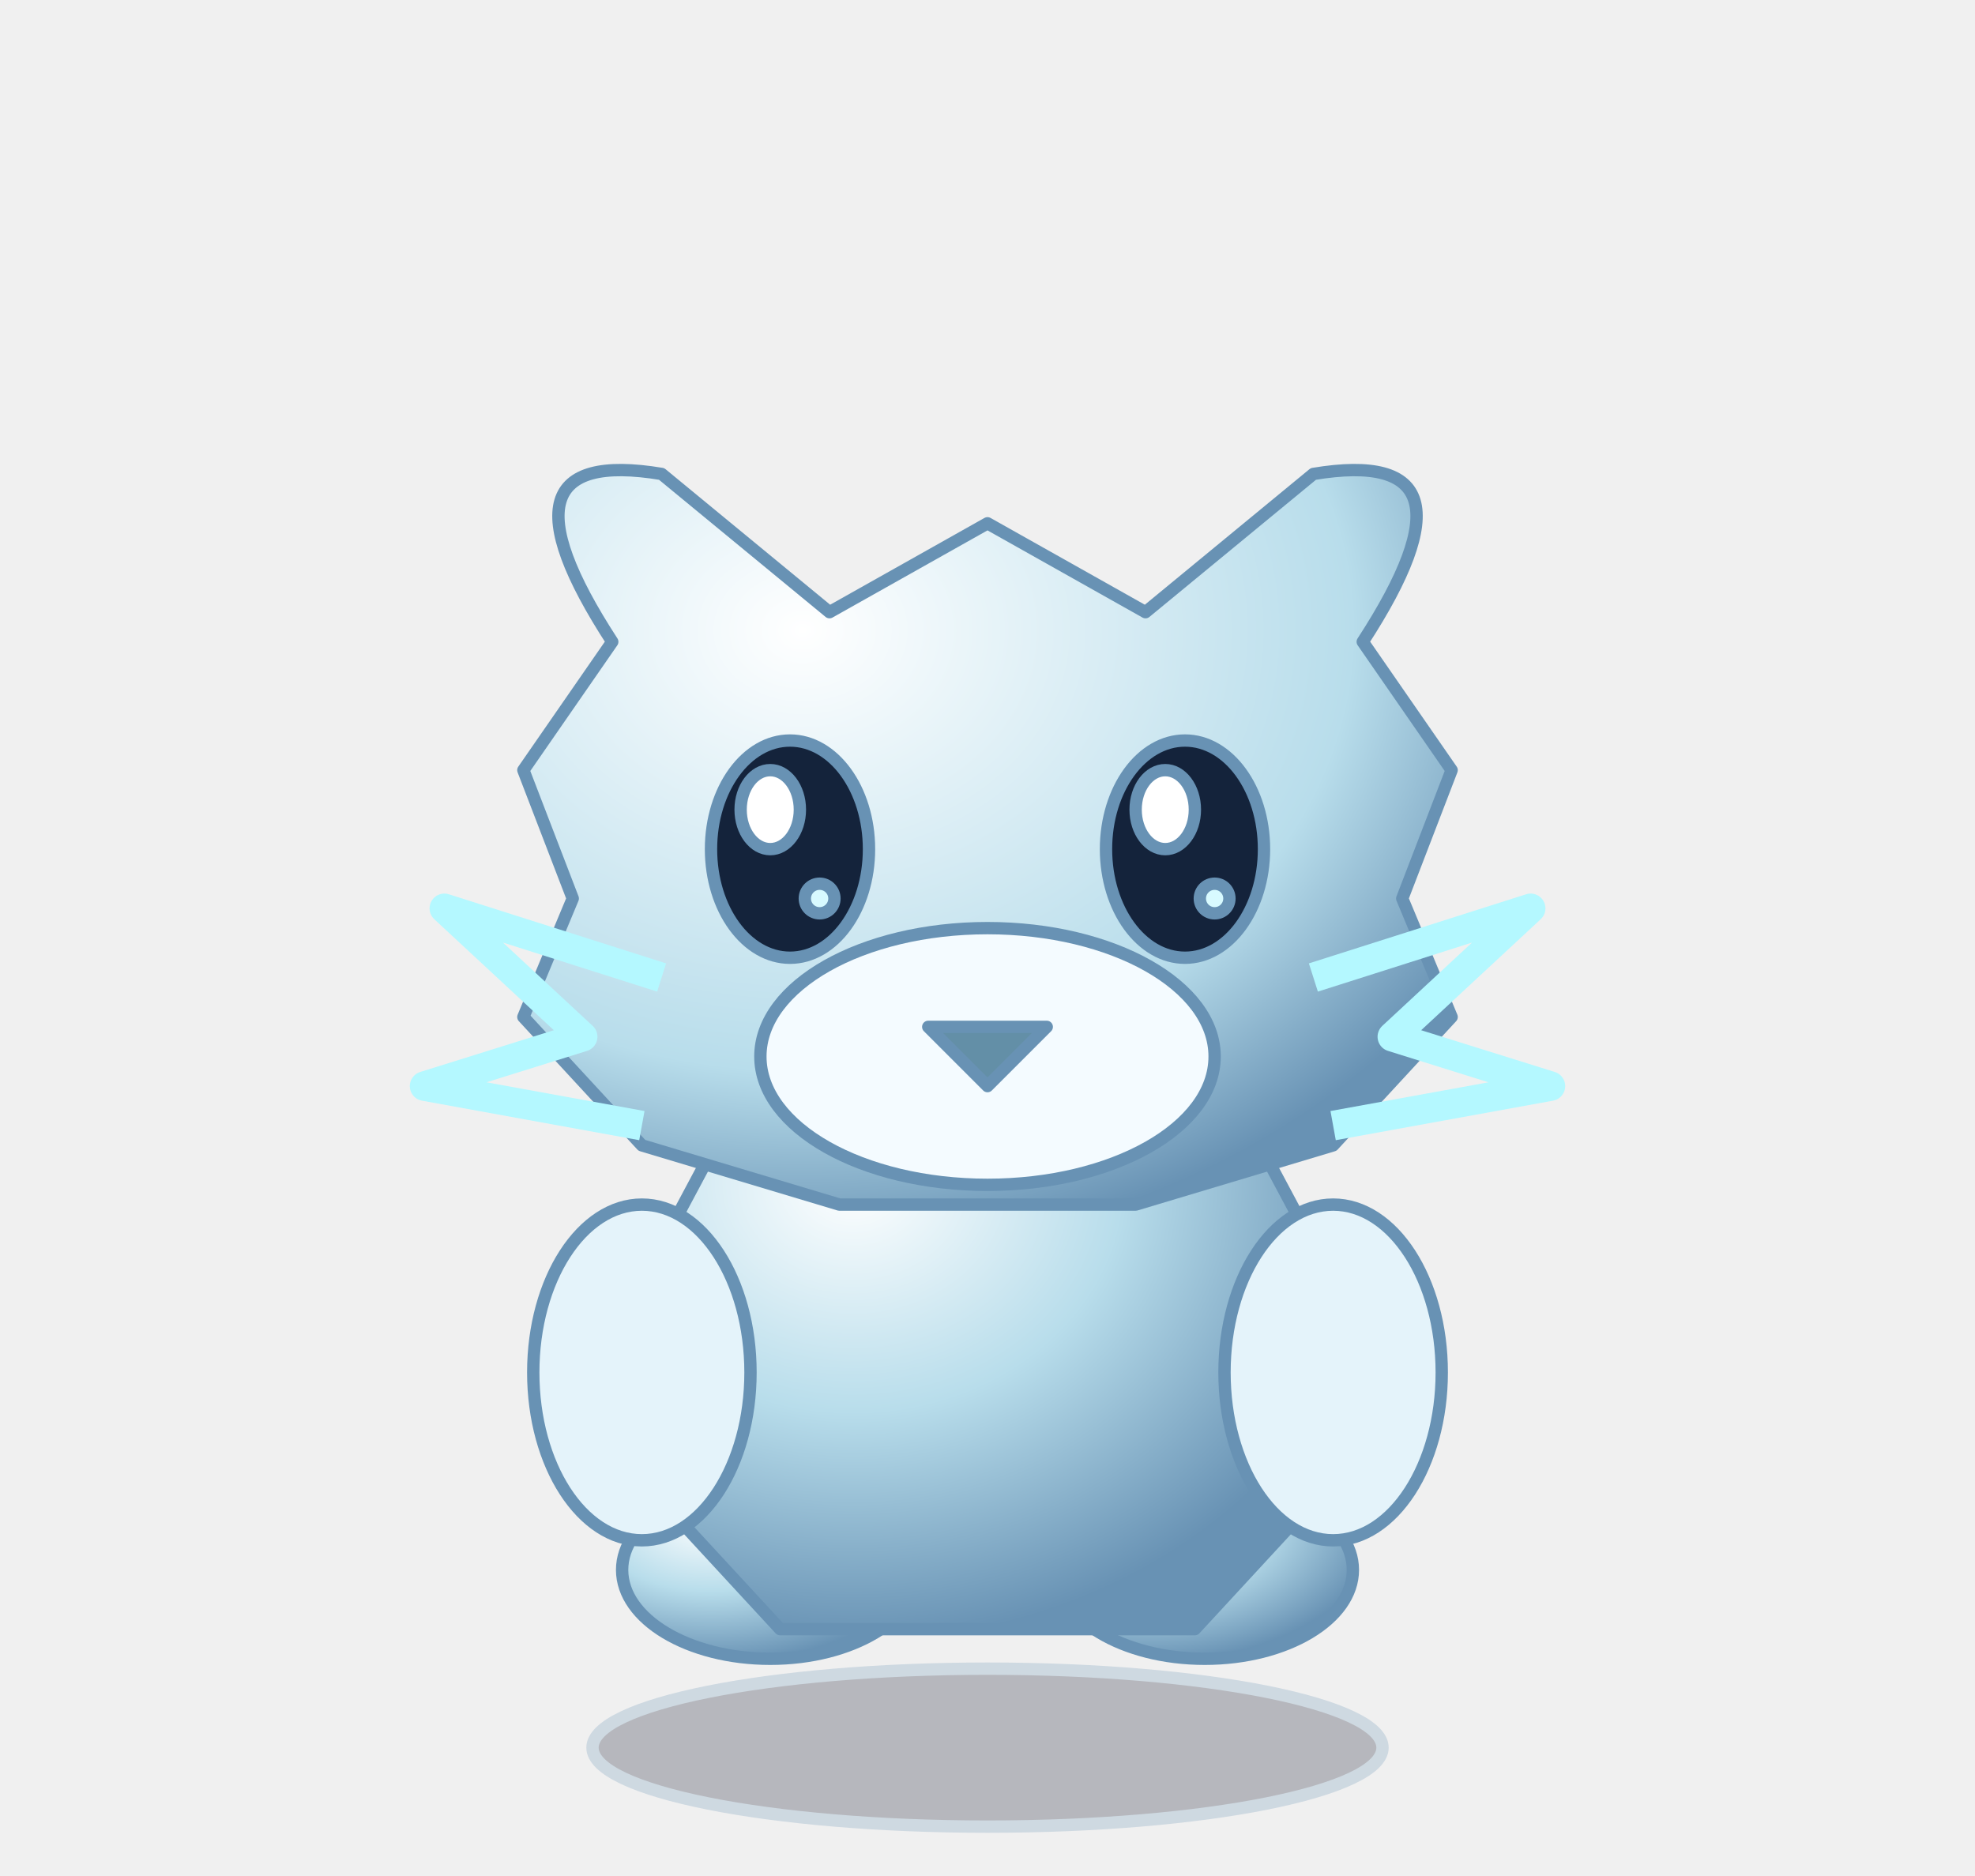
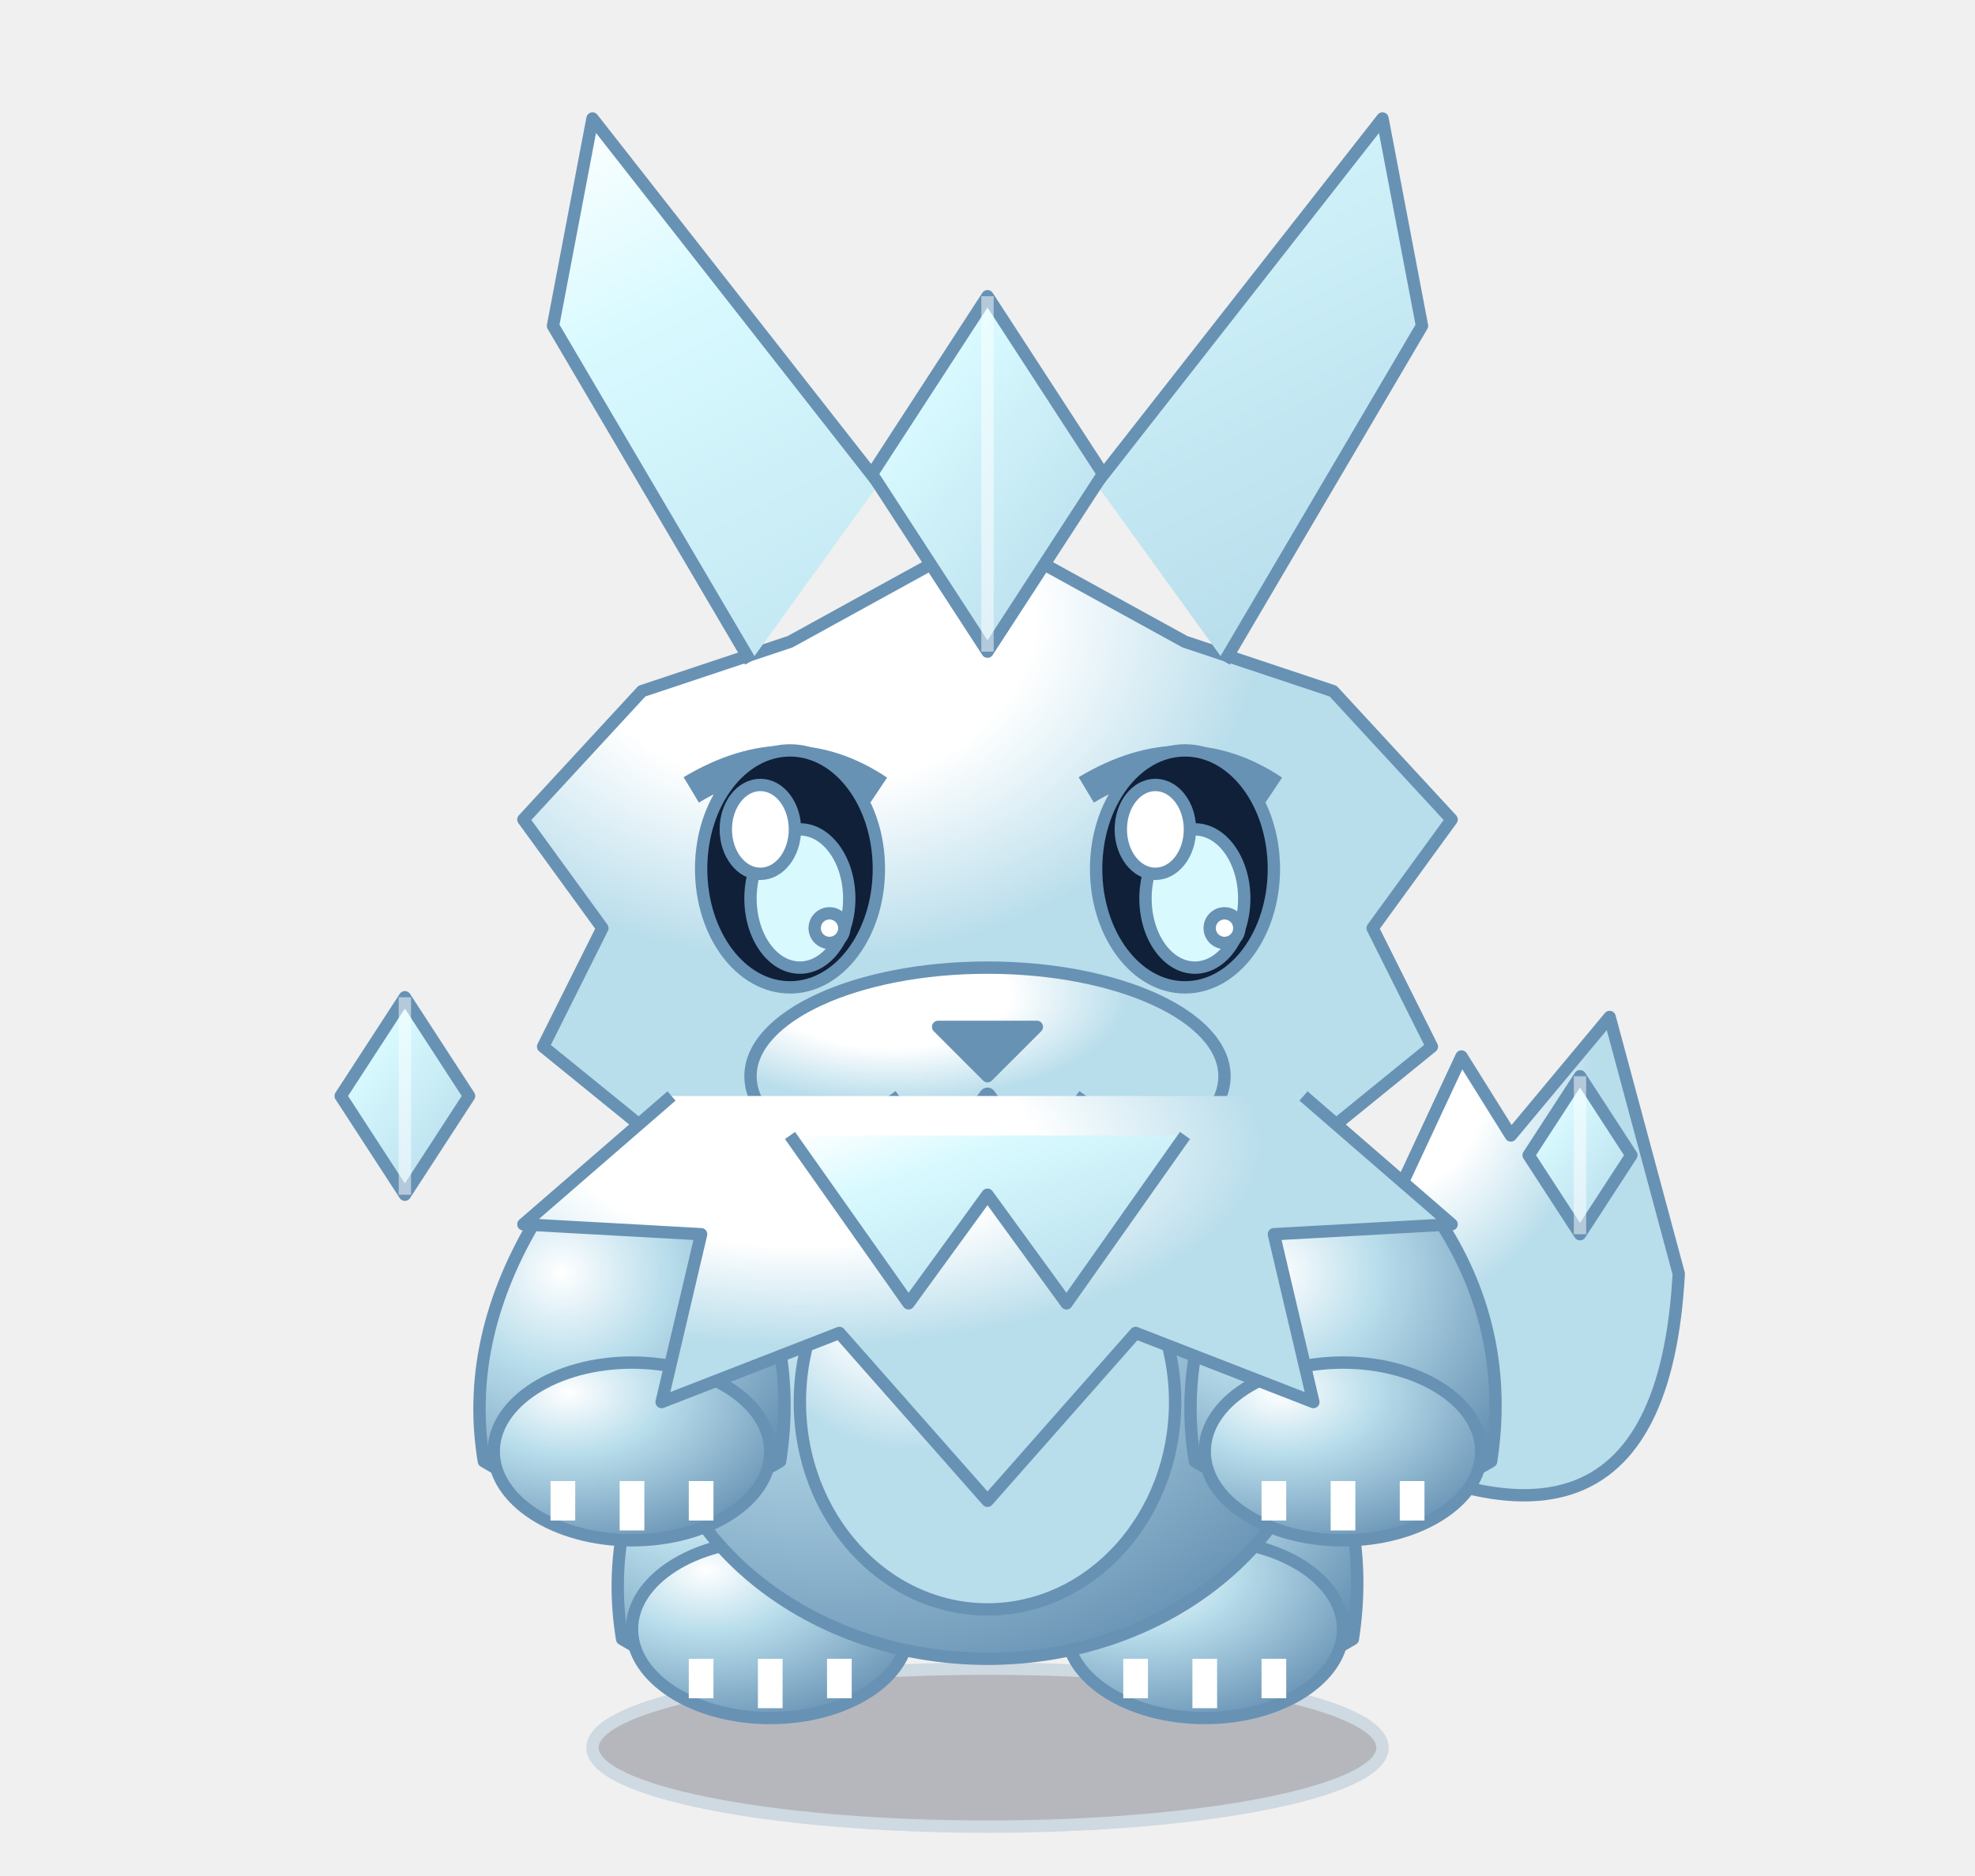
<svg xmlns="http://www.w3.org/2000/svg" viewBox="0 0 200 190">
  <defs>
-     <radialGradient id="frostfang-down-body" cx="30%" cy="22%" r="80%">
+     <radialGradient id="frostfang-down-body" cx="27%" cy="17%" r="92%">
      <stop stop-color="#ffffff" />
-       <stop offset=".5" stop-color="#b8ddeb" />
+       <stop offset=".38" stop-color="#b8ddeb" />
      <stop offset="1" stop-color="#6892b4" />
    </radialGradient>
-     <radialGradient id="frostfang-down-face" cx="30%" cy="22%" r="85%">
+     <radialGradient id="frostfang-down-face" cx="32%" cy="20%" r="83%">
      <stop stop-color="#ffffff" />
-       <stop offset=".7" stop-color="#b8ddeb" />
+       <stop offset=".6" stop-color="#b8ddeb" />
      <stop offset="1" stop-color="#6892b4" />
    </radialGradient>
+     <radialGradient id="frostfang-down-pearl" cx="30%" cy="12%">
+       <stop stop-color="#ffffff" />
+       <stop offset=".5" stop-color="#ffffff" />
+       <stop offset="1" stop-color="#b8ddeb" />
+     </radialGradient>
+     <linearGradient id="frostfang-down-jewel" x2=".8" y2="1">
+       <stop stop-color="#ffffff" />
+       <stop offset=".28" stop-color="#d8faff" />
+       <stop offset="1" stop-color="#b8ddeb" />
+     </linearGradient>
    <radialGradient id="frostfang-down-shine">
-       <stop stop-color="white" />
-       <stop offset=".3" stop-color="#d8faff" />
+       <stop stop-color="#ffffff" />
+       <stop offset=".4" stop-color="#d8faff" />
      <stop offset="1" stop-color="#b8ddeb" />
    </radialGradient>
  </defs>
  <g stroke="#6892b4" stroke-width="1.25" stroke-linejoin="round">
    <ellipse cx="100" cy="177" rx="40" ry="8" fill="#060d24" opacity=".25" />
-     <g class="fighter-tail" />
-     <g class="fighter-wings" />
+     <g class="fighter-tail">
+       <path d="M130 142q38 24 40-13l-7-26-10 12-5-8-7 15 7 18-21-5Z" fill="url(#frostfang-down-pearl)" />
+     </g>
+     <g class="fighter-wings">
+       <path d="m41 101 6.5 10 -6.5 10 -6.5 -10Z" fill="url(#frostfang-down-jewel)" />
+       <path d="M41 101V121" stroke="#fff" opacity=".5" />
+       <path d="m160 109 5.2 8 -5.2 8 -5.2 -8Z" fill="url(#frostfang-down-jewel)" />
+       <path d="M160 109V125" stroke="#fff" opacity=".5" />
+     </g>
    <g class="fighter-legL">
-       <ellipse cx="78" cy="159" rx="15" ry="9" fill="url(#frostfang-down-body)" />
+       <path d="M68 142q-7 12-5 24 15 9 30 0 2-13-5-24Z" fill="url(#frostfang-down-body)" />
+       <ellipse cx="78" cy="165" rx="14" ry="9" fill="url(#frostfang-down-body)" />
+       <path d="m71 168v4m7-4v5m7-5v4" stroke="#ffffff" stroke-width="2.5" />
    </g>
    <g class="fighter-legR">
-       <ellipse cx="122" cy="159" rx="15" ry="9" fill="url(#frostfang-down-body)" />
+       <path d="M112 142q-7 12-5 24 15 9 30 0 2-13-5-24Z" fill="url(#frostfang-down-body)" />
+       <ellipse cx="122" cy="165" rx="14" ry="9" fill="url(#frostfang-down-body)" />
+       <path d="m115 168v4m7-4v5m7-5v4" stroke="#ffffff" stroke-width="2.5" />
    </g>
    <g class="fighter-torso">
-       <path d="M74 113q26-12 52 0l8 15-7 8 6 16-12 13H79l-12-13 6-16-7-8Z" fill="url(#frostfang-down-body)" />
+       <ellipse cx="100" cy="139" rx="34" ry="29" fill="url(#frostfang-down-body)" />
+       <ellipse cx="100" cy="142" rx="19" ry="21" fill="url(#frostfang-down-pearl)" />
+       <path d="M76 120q16-10 27-7" stroke="#ffffff" stroke-width="3" opacity=".65" fill="none" />
    </g>
    <g class="fighter-armL">
-       <ellipse cx="65" cy="139" rx="11" ry="17" fill="#e4f3fa" />
+       <path d="M54 124q-7 12-5 24 15 9 30 0 2-13-5-24Z" fill="url(#frostfang-down-body)" />
+       <ellipse cx="64" cy="147" rx="14" ry="9" fill="url(#frostfang-down-body)" />
+       <path d="m57 150v4m7-4v5m7-5v4" stroke="#ffffff" stroke-width="2.5" />
    </g>
    <g class="fighter-armR">
-       <ellipse cx="135" cy="139" rx="11" ry="17" fill="#e4f3fa" />
+       <path d="M126 124q-7 12-5 24 15 9 30 0 2-13-5-24Z" fill="url(#frostfang-down-body)" />
+       <ellipse cx="136" cy="147" rx="14" ry="9" fill="url(#frostfang-down-body)" />
+       <path d="m129 150v4m7-4v5m7-5v4" stroke="#ffffff" stroke-width="2.5" />
    </g>
-     <g class="fighter-head">
-       <path d="M62 65q-13-20 5-17l17 14 16-9 16 9 17-14q18-3 5 17l9 13-5 13 5 12-12 13-20 6H85l-20-6-12-13 5-12-5-13Z" fill="url(#frostfang-down-face)" />
-       <ellipse cx="100" cy="107" rx="23" ry="13" fill="#f4fbff" />
-       <path d="m94 104 6 6 6-6Z" fill="#638fa7" />
-     </g>
-     <g class="fighter-ears" />
-     <g class="fighter-eyes">
-       <ellipse cx="80" cy="86" rx="8" ry="11" fill="#14233b" />
-       <ellipse cx="78" cy="82" rx="3" ry="4" fill="white" />
-       <circle cx="83" cy="91" r="1.5" fill="#d8faff" />
-       <ellipse cx="120" cy="86" rx="8" ry="11" fill="#14233b" />
-       <ellipse cx="118" cy="82" rx="3" ry="4" fill="white" />
-       <circle cx="123" cy="91" r="1.5" fill="#d8faff" />
+     <g class="fighter-face">
+       <g class="fighter-head">
+         <path d="M65 70 80 65l20-11 20 11 15 5 12 13-8 11 6 12-16 13-29 5-29-5-16-13 6-12-8-11Z" fill="url(#frostfang-down-pearl)" />
+         <ellipse cx="100" cy="109" rx="24" ry="11" fill="url(#frostfang-down-pearl)" />
+         <path d="m95 104 5 5 5-5Z" fill="#6892b4" />
+         <path d="M90 111q5 7 10 0 5 7 10 0" stroke="#6892b4" fill="none" stroke-width="1.7" />
+       </g>
+       <g class="fighter-ears">
+         <path d="m76 67-20-34 4-21 29 37m35 18 20-34-4-21-29 37" fill="url(#frostfang-down-jewel)" />
+         <path d="m100 30 11.7 18 -11.7 18 -11.7 -18Z" fill="url(#frostfang-down-jewel)" />
+         <path d="M100 30V66" stroke="#fff" opacity=".5" />
+       </g>
+       <g class="fighter-eyes">
+         <path d="M70 80q10-6 19 0" stroke="#6892b4" stroke-width="3" fill="none" />
+         <ellipse cx="80" cy="88" rx="9" ry="12" fill="#102038" />
+         <ellipse cx="81" cy="91" rx="5" ry="7" fill="#d8faff" />
+         <ellipse cx="77" cy="84" rx="3.5" ry="4.5" fill="#ffffff" />
+         <circle cx="84" cy="94" r="1.5" fill="#fff" />
+         <path d="M110 80q10-6 19 0" stroke="#6892b4" stroke-width="3" fill="none" />
+         <ellipse cx="120" cy="88" rx="9" ry="12" fill="#102038" />
+         <ellipse cx="121" cy="91" rx="5" ry="7" fill="#d8faff" />
+         <ellipse cx="117" cy="84" rx="3.5" ry="4.5" fill="#ffffff" />
+         <circle cx="124" cy="94" r="1.5" fill="#fff" />
+       </g>
+       <g class="fighter-flame" />
    </g>
    <g class="fighter-scarf">
-       <path d="m67 99-22-7 14 13-16 5 22 4m68-15 22-7-14 13 16 5-22 4" stroke="#b4f8ff" stroke-width="3" fill="none" />
+       <path d="m68 111-15 13 18 1-4 17 18-7 15 17 15-17 18 7-4-17 18-1-15-13" fill="url(#frostfang-down-pearl)" />
+       <path d="m80 115 12 17 8-11 8 11 12-17" fill="url(#frostfang-down-jewel)" />
    </g>
-     <g class="fighter-flame" />
  </g>
</svg>
